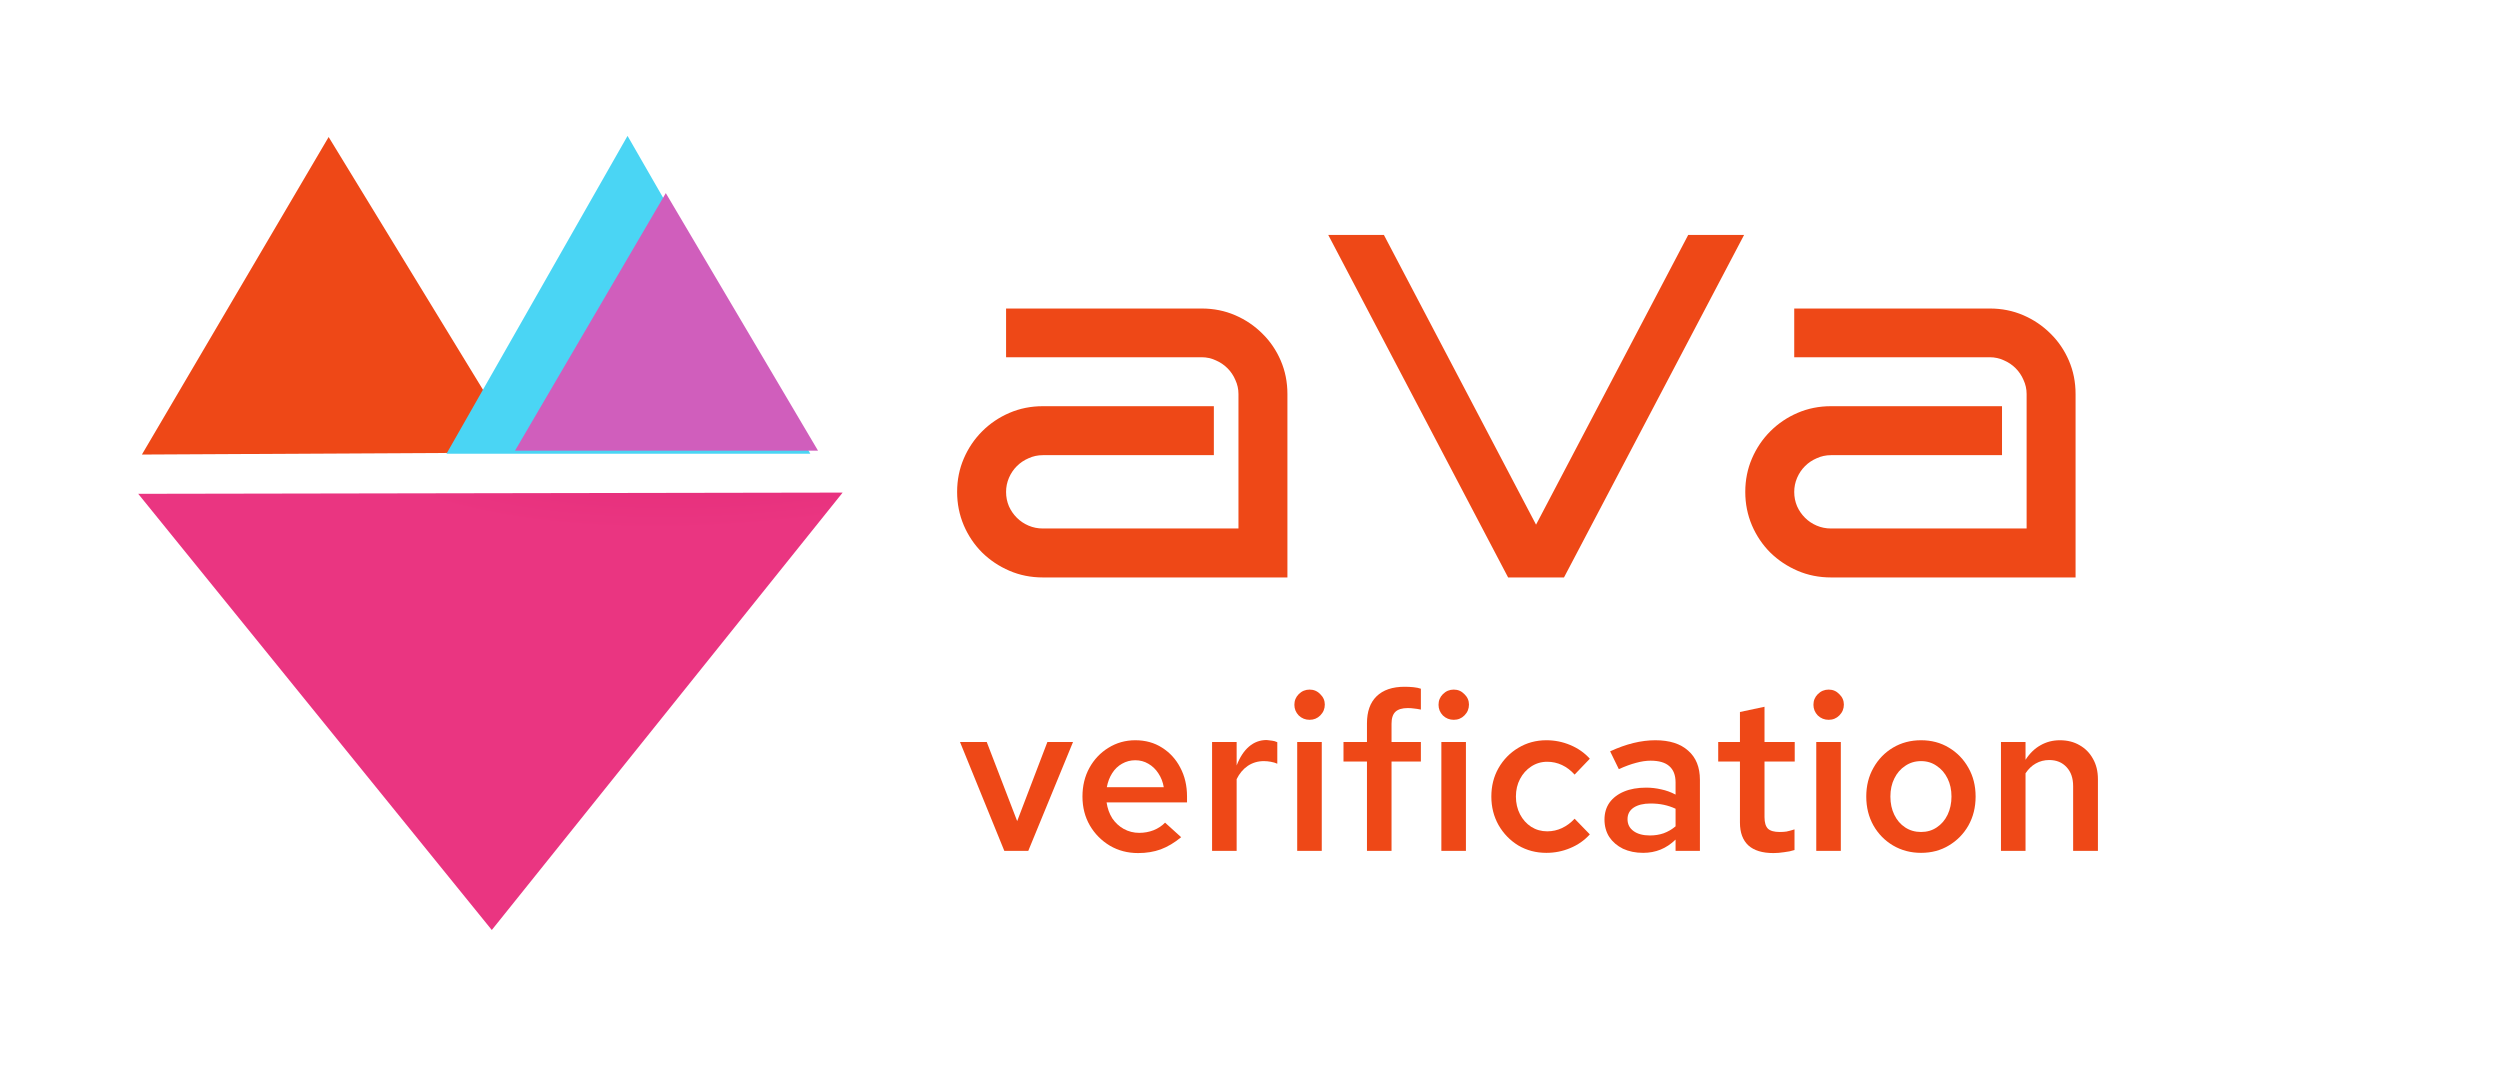
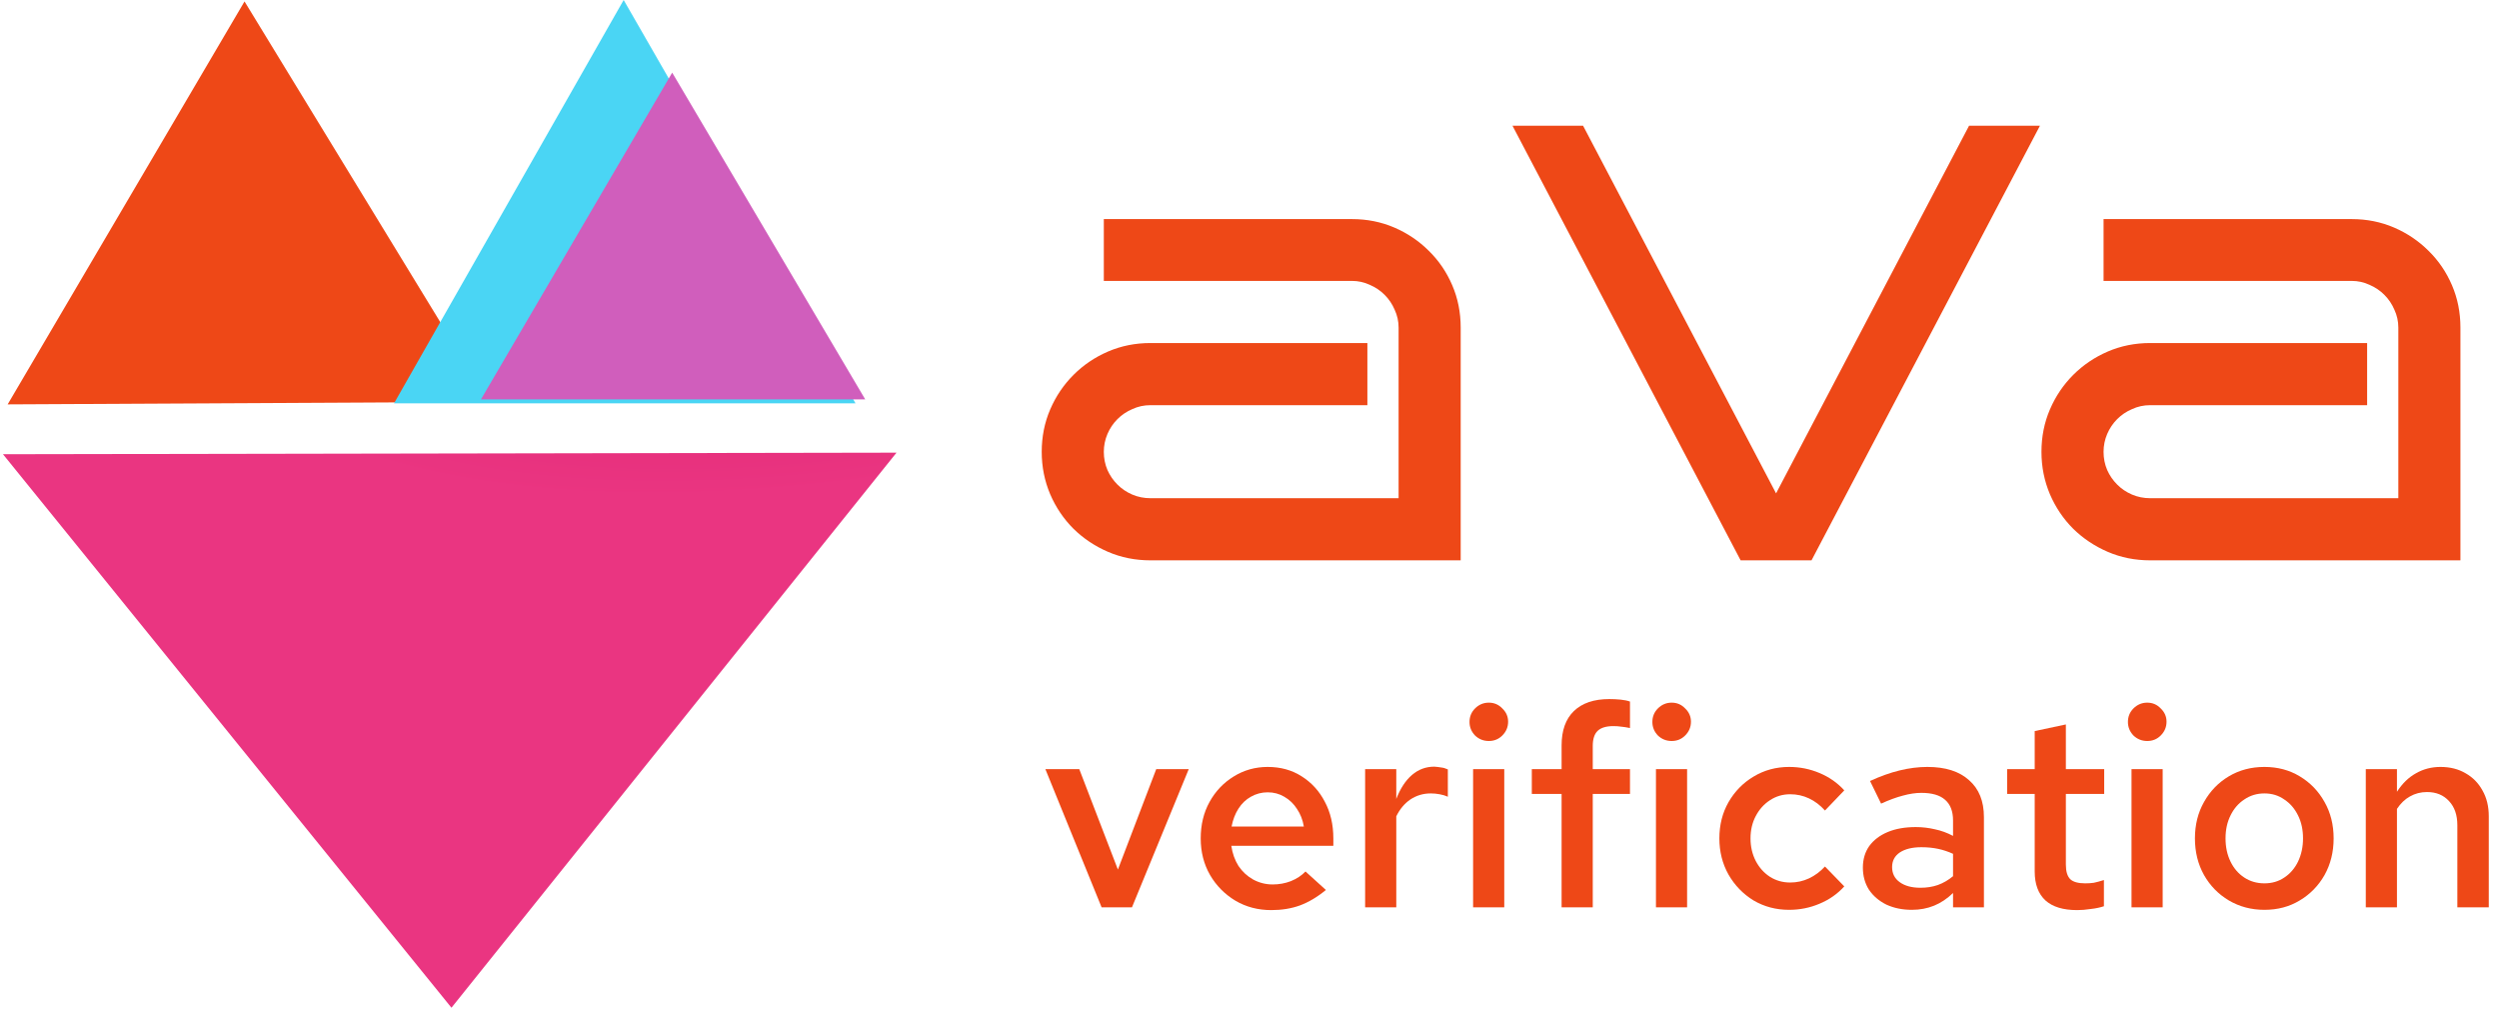
- <svg width="184" height="79" viewBox="0 0 184 79" fill="none">
-   <path d="M24.188 10.084L38.371 33.309L10.444 33.455L24.188 10.084Z" fill="#EE4817" />
-   <path d="M36.196 68.448L10.172 36.345L62.018 36.255L36.196 68.448Z" fill="url(#paint0_radial_312_108)" />
-   <path d="M46.187 10L59.64 33.393H32.863L46.187 10Z" fill="#4AD5F4" />
-   <path d="M49.003 14.212L60.205 33.167H37.906L49.003 14.212Z" fill="#D05EBC" />
-   <path d="M94.754 42.5H76.754C75.876 42.5 75.055 42.336 74.293 42.008C73.532 41.68 72.864 41.234 72.29 40.672C71.715 40.098 71.264 39.43 70.936 38.668C70.608 37.895 70.444 37.074 70.444 36.207C70.444 35.328 70.608 34.508 70.936 33.746C71.264 32.984 71.715 32.316 72.29 31.742C72.864 31.168 73.532 30.717 74.293 30.389C75.055 30.061 75.876 29.896 76.754 29.896H89.34V33.5H76.754C76.379 33.5 76.028 33.576 75.7 33.728C75.372 33.869 75.085 34.062 74.838 34.309C74.592 34.555 74.399 34.842 74.258 35.17C74.118 35.498 74.047 35.844 74.047 36.207C74.047 36.582 74.118 36.934 74.258 37.262C74.399 37.578 74.592 37.859 74.838 38.105C75.085 38.352 75.372 38.545 75.7 38.685C76.028 38.826 76.379 38.897 76.754 38.897H91.151V29C91.151 28.637 91.075 28.291 90.922 27.963C90.782 27.635 90.588 27.348 90.342 27.102C90.096 26.855 89.809 26.662 89.481 26.521C89.153 26.369 88.807 26.293 88.444 26.293H74.047V22.707H88.444C89.323 22.707 90.143 22.871 90.905 23.199C91.666 23.527 92.335 23.979 92.909 24.553C93.483 25.115 93.934 25.777 94.262 26.539C94.59 27.301 94.754 28.121 94.754 29V42.5Z" fill="#EE4817" />
-   <path d="M128.364 17.293L115.11 42.5H110.997L97.76 17.293H101.856L113.053 38.615L124.251 17.293H128.364Z" fill="#EE4817" />
-   <path d="M152.762 42.5H134.762C133.883 42.5 133.063 42.336 132.301 42.008C131.54 41.68 130.872 41.234 130.297 40.672C129.723 40.098 129.272 39.43 128.944 38.668C128.616 37.895 128.452 37.074 128.452 36.207C128.452 35.328 128.616 34.508 128.944 33.746C129.272 32.984 129.723 32.316 130.297 31.742C130.872 31.168 131.54 30.717 132.301 30.389C133.063 30.061 133.883 29.896 134.762 29.896H147.348V33.5H134.762C134.387 33.5 134.036 33.576 133.708 33.728C133.379 33.869 133.092 34.062 132.846 34.309C132.6 34.555 132.407 34.842 132.266 35.17C132.126 35.498 132.055 35.844 132.055 36.207C132.055 36.582 132.126 36.934 132.266 37.262C132.407 37.578 132.6 37.859 132.846 38.105C133.092 38.352 133.379 38.545 133.708 38.685C134.036 38.826 134.387 38.897 134.762 38.897H149.159V29C149.159 28.637 149.083 28.291 148.93 27.963C148.79 27.635 148.596 27.348 148.35 27.102C148.104 26.855 147.817 26.662 147.489 26.521C147.161 26.369 146.815 26.293 146.452 26.293H132.055V22.707H146.452C147.331 22.707 148.151 22.871 148.913 23.199C149.674 23.527 150.342 23.979 150.917 24.553C151.491 25.115 151.942 25.777 152.27 26.539C152.598 27.301 152.762 28.121 152.762 29V42.5Z" fill="#EE4817" />
-   <path d="M73.919 62.626L70.656 54.61H72.624L74.864 60.434L77.088 54.61H78.975L75.68 62.626H73.919Z" fill="#EE4817" />
-   <path d="M83.765 62.786C82.997 62.786 82.304 62.605 81.685 62.242C81.066 61.869 80.576 61.373 80.213 60.754C79.85 60.125 79.669 59.416 79.669 58.626C79.669 57.837 79.84 57.133 80.181 56.514C80.522 55.896 80.986 55.405 81.573 55.042C82.17 54.669 82.832 54.482 83.557 54.482C84.304 54.482 84.96 54.664 85.525 55.026C86.101 55.389 86.549 55.88 86.869 56.498C87.2 57.117 87.365 57.826 87.365 58.626V59.058H81.445C81.509 59.496 81.648 59.885 81.861 60.226C82.085 60.557 82.368 60.818 82.709 61.01C83.061 61.202 83.44 61.298 83.845 61.298C84.218 61.298 84.57 61.234 84.901 61.106C85.242 60.968 85.525 60.781 85.749 60.546L86.933 61.618C86.442 62.024 85.941 62.322 85.429 62.514C84.928 62.696 84.373 62.786 83.765 62.786ZM81.461 57.938H85.653C85.589 57.554 85.456 57.213 85.253 56.914C85.061 56.616 84.816 56.381 84.517 56.21C84.229 56.04 83.909 55.954 83.557 55.954C83.205 55.954 82.88 56.04 82.581 56.21C82.293 56.37 82.053 56.6 81.861 56.898C81.669 57.197 81.536 57.544 81.461 57.938Z" fill="#EE4817" />
-   <path d="M89.209 62.626V54.61H91.017V56.338C91.252 55.73 91.556 55.266 91.929 54.946C92.302 54.626 92.734 54.466 93.225 54.466C93.374 54.477 93.508 54.493 93.625 54.514C93.742 54.525 93.87 54.562 94.009 54.626V56.21C93.87 56.146 93.71 56.098 93.529 56.066C93.358 56.034 93.188 56.018 93.017 56.018C92.58 56.018 92.185 56.136 91.833 56.37C91.492 56.605 91.22 56.93 91.017 57.346V62.626H89.209Z" fill="#EE4817" />
-   <path d="M95.474 62.626V54.61H97.282V62.626H95.474ZM96.386 52.978C96.077 52.978 95.81 52.872 95.586 52.658C95.373 52.434 95.266 52.173 95.266 51.874C95.266 51.565 95.373 51.304 95.586 51.09C95.81 50.866 96.077 50.754 96.386 50.754C96.695 50.754 96.957 50.866 97.17 51.09C97.394 51.304 97.506 51.56 97.506 51.858C97.506 52.168 97.394 52.434 97.17 52.658C96.957 52.872 96.695 52.978 96.386 52.978Z" fill="#EE4817" />
-   <path d="M100.609 62.626V56.05H98.881V54.61H100.609V53.234C100.609 52.37 100.844 51.709 101.313 51.25C101.793 50.781 102.481 50.546 103.377 50.546C103.601 50.546 103.82 50.557 104.033 50.578C104.247 50.6 104.428 50.637 104.577 50.69V52.226C104.375 52.184 104.204 52.157 104.065 52.146C103.927 52.125 103.777 52.114 103.617 52.114C103.201 52.114 102.897 52.205 102.705 52.386C102.513 52.568 102.417 52.861 102.417 53.266V54.61H104.577V56.05H102.417V62.626H100.609Z" fill="#EE4817" />
-   <path d="M106.084 62.626V54.61H107.892V62.626H106.084ZM106.996 52.978C106.686 52.978 106.42 52.872 106.196 52.658C105.982 52.434 105.876 52.173 105.876 51.874C105.876 51.565 105.982 51.304 106.196 51.09C106.42 50.866 106.686 50.754 106.996 50.754C107.305 50.754 107.566 50.866 107.78 51.09C108.004 51.304 108.116 51.56 108.116 51.858C108.116 52.168 108.004 52.434 107.78 52.658C107.566 52.872 107.305 52.978 106.996 52.978Z" fill="#EE4817" />
-   <path d="M113.811 62.77C113.053 62.77 112.365 62.589 111.747 62.226C111.139 61.853 110.653 61.352 110.291 60.722C109.939 60.093 109.763 59.394 109.763 58.626C109.763 57.848 109.939 57.149 110.291 56.53C110.653 55.901 111.139 55.405 111.747 55.042C112.365 54.669 113.053 54.482 113.811 54.482C114.429 54.482 115.016 54.6 115.571 54.834C116.136 55.069 116.616 55.405 117.011 55.842L115.891 57.01C115.613 56.701 115.304 56.466 114.963 56.306C114.621 56.146 114.259 56.066 113.875 56.066C113.437 56.066 113.043 56.184 112.691 56.418C112.349 56.642 112.077 56.946 111.875 57.33C111.672 57.714 111.571 58.146 111.571 58.626C111.571 59.106 111.672 59.544 111.875 59.938C112.077 60.322 112.349 60.626 112.691 60.85C113.043 61.074 113.437 61.186 113.875 61.186C114.259 61.186 114.621 61.106 114.963 60.946C115.304 60.786 115.613 60.557 115.891 60.258L117.011 61.41C116.616 61.848 116.136 62.184 115.571 62.418C115.016 62.653 114.429 62.77 113.811 62.77Z" fill="#EE4817" />
-   <path d="M120.938 62.77C120.383 62.77 119.887 62.669 119.45 62.466C119.023 62.253 118.687 61.965 118.442 61.602C118.207 61.229 118.09 60.802 118.09 60.322C118.09 59.842 118.212 59.426 118.458 59.074C118.714 58.722 119.071 58.45 119.53 58.258C119.988 58.066 120.532 57.97 121.162 57.97C121.535 57.97 121.903 58.013 122.266 58.098C122.628 58.173 122.98 58.301 123.322 58.482V57.586C123.322 57.053 123.167 56.653 122.858 56.386C122.559 56.12 122.1 55.986 121.482 55.986C121.151 55.986 120.794 56.04 120.41 56.146C120.036 56.242 119.615 56.397 119.146 56.61L118.506 55.298C119.679 54.754 120.788 54.482 121.834 54.482C122.879 54.482 123.684 54.738 124.25 55.25C124.826 55.752 125.114 56.466 125.114 57.394V62.626H123.322V61.794C122.98 62.125 122.612 62.37 122.218 62.53C121.823 62.69 121.396 62.77 120.938 62.77ZM119.786 60.29C119.786 60.664 119.935 60.957 120.234 61.17C120.532 61.384 120.932 61.49 121.434 61.49C121.796 61.49 122.132 61.437 122.442 61.33C122.762 61.213 123.055 61.042 123.322 60.818V59.522C123.044 59.394 122.756 59.298 122.458 59.234C122.159 59.17 121.834 59.138 121.482 59.138C120.959 59.138 120.543 59.24 120.234 59.442C119.935 59.645 119.786 59.928 119.786 60.29Z" fill="#EE4817" />
-   <path d="M130.524 62.786C129.714 62.786 129.1 62.6 128.684 62.226C128.268 61.842 128.06 61.282 128.06 60.546V56.05H126.46V54.61H128.06V52.402L129.868 52.018V54.61H132.092V56.05H129.868V60.146C129.868 60.541 129.954 60.824 130.124 60.994C130.295 61.154 130.583 61.234 130.988 61.234C131.17 61.234 131.335 61.224 131.484 61.202C131.644 61.17 131.842 61.117 132.076 61.042V62.562C131.852 62.637 131.596 62.69 131.308 62.722C131.031 62.765 130.77 62.786 130.524 62.786Z" fill="#EE4817" />
-   <path d="M133.677 62.626V54.61H135.485V62.626H133.677ZM134.589 52.978C134.28 52.978 134.013 52.872 133.789 52.658C133.576 52.434 133.469 52.173 133.469 51.874C133.469 51.565 133.576 51.304 133.789 51.09C134.013 50.866 134.28 50.754 134.589 50.754C134.899 50.754 135.16 50.866 135.373 51.09C135.597 51.304 135.709 51.56 135.709 51.858C135.709 52.168 135.597 52.434 135.373 52.658C135.16 52.872 134.899 52.978 134.589 52.978Z" fill="#EE4817" />
-   <path d="M141.389 62.77C140.631 62.77 139.943 62.589 139.325 62.226C138.717 61.864 138.237 61.373 137.885 60.754C137.533 60.125 137.357 59.416 137.357 58.626C137.357 57.837 137.533 57.133 137.885 56.514C138.237 55.885 138.717 55.389 139.325 55.026C139.933 54.664 140.621 54.482 141.389 54.482C142.157 54.482 142.839 54.664 143.437 55.026C144.045 55.389 144.525 55.885 144.877 56.514C145.229 57.133 145.405 57.837 145.405 58.626C145.405 59.416 145.229 60.125 144.877 60.754C144.525 61.373 144.045 61.864 143.437 62.226C142.839 62.589 142.157 62.77 141.389 62.77ZM141.389 61.234C141.826 61.234 142.21 61.122 142.541 60.898C142.882 60.674 143.149 60.365 143.341 59.97C143.533 59.565 143.629 59.117 143.629 58.626C143.629 58.125 143.533 57.682 143.341 57.298C143.149 56.904 142.882 56.594 142.541 56.37C142.21 56.136 141.826 56.018 141.389 56.018C140.951 56.018 140.562 56.136 140.221 56.37C139.879 56.594 139.613 56.904 139.421 57.298C139.229 57.682 139.133 58.125 139.133 58.626C139.133 59.128 139.229 59.576 139.421 59.97C139.613 60.365 139.879 60.674 140.221 60.898C140.562 61.122 140.951 61.234 141.389 61.234Z" fill="#EE4817" />
-   <path d="M147.271 62.626V54.61H149.079V55.922C149.389 55.442 149.757 55.085 150.183 54.85C150.61 54.605 151.085 54.482 151.607 54.482C152.162 54.482 152.647 54.605 153.063 54.85C153.479 55.085 153.805 55.416 154.039 55.842C154.285 56.269 154.407 56.77 154.407 57.346V62.626H152.583V57.858C152.583 57.272 152.423 56.808 152.103 56.466C151.783 56.114 151.357 55.938 150.823 55.938C150.461 55.938 150.13 56.024 149.831 56.194C149.543 56.354 149.293 56.594 149.079 56.914V62.626H147.271Z" fill="#EE4817" />
+ <svg xmlns="http://www.w3.org/2000/svg" width="145" height="59" viewBox="0 0 145 59" fill="none">
+   <path d="M14.188 0.084L28.371 23.309L0.444 23.454L14.188 0.084Z" fill="#EE4817" />
+   <path d="M26.195 58.448L0.172 26.345L52.018 26.255L26.195 58.448Z" fill="url(#paint0_radial_312_109)" />
+   <path d="M36.187 0L49.64 23.393H22.863L36.187 0Z" fill="#4AD5F4" />
+   <path d="M39.003 4.212L50.205 23.167H27.905L39.003 4.212Z" fill="#D05EBC" />
+   <path d="M84.754 32.5H66.754C65.876 32.5 65.055 32.336 64.293 32.008C63.532 31.68 62.864 31.234 62.29 30.672C61.715 30.098 61.264 29.43 60.936 28.668C60.608 27.895 60.444 27.074 60.444 26.207C60.444 25.328 60.608 24.508 60.936 23.746C61.264 22.984 61.715 22.316 62.29 21.742C62.864 21.168 63.532 20.717 64.293 20.389C65.055 20.061 65.876 19.896 66.754 19.896H79.34V23.5H66.754C66.379 23.5 66.028 23.576 65.7 23.729C65.372 23.869 65.085 24.062 64.838 24.309C64.592 24.555 64.399 24.842 64.258 25.17C64.118 25.498 64.047 25.844 64.047 26.207C64.047 26.582 64.118 26.934 64.258 27.262C64.399 27.578 64.592 27.859 64.838 28.105C65.085 28.352 65.372 28.545 65.7 28.686C66.028 28.826 66.379 28.896 66.754 28.896H81.151V19C81.151 18.637 81.075 18.291 80.922 17.963C80.782 17.635 80.588 17.348 80.342 17.102C80.096 16.855 79.809 16.662 79.481 16.521C79.153 16.369 78.807 16.293 78.444 16.293H64.047V12.707H78.444C79.323 12.707 80.143 12.871 80.905 13.199C81.666 13.527 82.335 13.979 82.909 14.553C83.483 15.115 83.934 15.777 84.262 16.539C84.59 17.301 84.754 18.121 84.754 19V32.5Z" fill="#EE4817" />
+   <path d="M118.364 7.293L105.11 32.5H100.997L87.76 7.293H91.856L103.053 28.615L114.251 7.293H118.364Z" fill="#EE4817" />
+   <path d="M142.762 32.5H124.762C123.883 32.5 123.063 32.336 122.301 32.008C121.54 31.68 120.872 31.234 120.297 30.672C119.723 30.098 119.272 29.43 118.944 28.668C118.616 27.895 118.452 27.074 118.452 26.207C118.452 25.328 118.616 24.508 118.944 23.746C119.272 22.984 119.723 22.316 120.297 21.742C120.872 21.168 121.54 20.717 122.301 20.389C123.063 20.061 123.883 19.896 124.762 19.896H137.348V23.5H124.762C124.387 23.5 124.036 23.576 123.708 23.729C123.379 23.869 123.092 24.062 122.846 24.309C122.6 24.555 122.407 24.842 122.266 25.17C122.126 25.498 122.055 25.844 122.055 26.207C122.055 26.582 122.126 26.934 122.266 27.262C122.407 27.578 122.6 27.859 122.846 28.105C123.092 28.352 123.379 28.545 123.708 28.686C124.036 28.826 124.387 28.896 124.762 28.896H139.159V19C139.159 18.637 139.083 18.291 138.93 17.963C138.79 17.635 138.596 17.348 138.35 17.102C138.104 16.855 137.817 16.662 137.489 16.521C137.161 16.369 136.815 16.293 136.452 16.293H122.055V12.707H136.452C137.331 12.707 138.151 12.871 138.913 13.199C139.674 13.527 140.342 13.979 140.917 14.553C141.491 15.115 141.942 15.777 142.27 16.539C142.598 17.301 142.762 18.121 142.762 19V32.5Z" fill="#EE4817" />
+   <path d="M63.919 52.626L60.656 44.61H62.623L64.864 50.434L67.088 44.61H68.975L65.68 52.626H63.919Z" fill="#EE4817" />
+   <path d="M73.765 52.786C72.997 52.786 72.304 52.605 71.685 52.242C71.066 51.869 70.576 51.373 70.213 50.754C69.85 50.125 69.669 49.416 69.669 48.626C69.669 47.837 69.84 47.133 70.181 46.514C70.522 45.896 70.986 45.405 71.573 45.042C72.17 44.669 72.832 44.482 73.557 44.482C74.304 44.482 74.96 44.664 75.525 45.026C76.101 45.389 76.549 45.88 76.869 46.498C77.2 47.117 77.365 47.826 77.365 48.626V49.058H71.445C71.509 49.496 71.648 49.885 71.861 50.226C72.085 50.557 72.368 50.818 72.709 51.01C73.061 51.202 73.44 51.298 73.845 51.298C74.218 51.298 74.57 51.234 74.901 51.106C75.242 50.968 75.525 50.781 75.749 50.546L76.933 51.618C76.442 52.024 75.941 52.322 75.429 52.514C74.928 52.696 74.373 52.786 73.765 52.786ZM71.461 47.938H75.653C75.589 47.554 75.456 47.213 75.253 46.914C75.061 46.616 74.816 46.381 74.517 46.21C74.229 46.04 73.909 45.954 73.557 45.954C73.205 45.954 72.88 46.04 72.581 46.21C72.293 46.37 72.053 46.6 71.861 46.898C71.669 47.197 71.536 47.544 71.461 47.938Z" fill="#EE4817" />
+   <path d="M79.209 52.626V44.61H81.017V46.338C81.252 45.73 81.556 45.266 81.929 44.946C82.302 44.626 82.734 44.466 83.225 44.466C83.374 44.477 83.508 44.493 83.625 44.514C83.742 44.525 83.87 44.562 84.009 44.626V46.21C83.87 46.146 83.71 46.098 83.529 46.066C83.358 46.034 83.188 46.018 83.017 46.018C82.58 46.018 82.185 46.136 81.833 46.37C81.492 46.605 81.22 46.93 81.017 47.346V52.626H79.209Z" fill="#EE4817" />
+   <path d="M85.474 52.626V44.61H87.282V52.626H85.474ZM86.386 42.978C86.077 42.978 85.81 42.872 85.586 42.658C85.373 42.434 85.266 42.173 85.266 41.874C85.266 41.565 85.373 41.304 85.586 41.09C85.81 40.866 86.077 40.754 86.386 40.754C86.695 40.754 86.957 40.866 87.17 41.09C87.394 41.304 87.506 41.56 87.506 41.858C87.506 42.168 87.394 42.434 87.17 42.658C86.957 42.872 86.695 42.978 86.386 42.978Z" fill="#EE4817" />
+   <path d="M90.609 52.626V46.05H88.881V44.61H90.609V43.234C90.609 42.37 90.844 41.709 91.313 41.25C91.793 40.781 92.481 40.546 93.377 40.546C93.601 40.546 93.82 40.557 94.033 40.578C94.247 40.6 94.428 40.637 94.577 40.69V42.226C94.375 42.184 94.204 42.157 94.065 42.146C93.927 42.125 93.777 42.114 93.617 42.114C93.201 42.114 92.897 42.205 92.705 42.386C92.513 42.568 92.417 42.861 92.417 43.266V44.61H94.577V46.05H92.417V52.626H90.609Z" fill="#EE4817" />
+   <path d="M96.084 52.626V44.61H97.891V52.626H96.084ZM96.996 42.978C96.686 42.978 96.419 42.872 96.195 42.658C95.982 42.434 95.876 42.173 95.876 41.874C95.876 41.565 95.982 41.304 96.195 41.09C96.419 40.866 96.686 40.754 96.996 40.754C97.305 40.754 97.566 40.866 97.779 41.09C98.004 41.304 98.115 41.56 98.115 41.858C98.115 42.168 98.004 42.434 97.779 42.658C97.566 42.872 97.305 42.978 96.996 42.978Z" fill="#EE4817" />
+   <path d="M103.811 52.77C103.053 52.77 102.365 52.589 101.747 52.226C101.139 51.853 100.653 51.352 100.291 50.722C99.939 50.093 99.763 49.394 99.763 48.626C99.763 47.848 99.939 47.149 100.291 46.53C100.653 45.901 101.139 45.405 101.747 45.042C102.365 44.669 103.053 44.482 103.811 44.482C104.429 44.482 105.016 44.6 105.571 44.834C106.136 45.069 106.616 45.405 107.011 45.842L105.891 47.01C105.613 46.701 105.304 46.466 104.963 46.306C104.621 46.146 104.259 46.066 103.875 46.066C103.437 46.066 103.043 46.184 102.691 46.418C102.349 46.642 102.077 46.946 101.875 47.33C101.672 47.714 101.571 48.146 101.571 48.626C101.571 49.106 101.672 49.544 101.875 49.938C102.077 50.322 102.349 50.626 102.691 50.85C103.043 51.074 103.437 51.186 103.875 51.186C104.259 51.186 104.621 51.106 104.963 50.946C105.304 50.786 105.613 50.557 105.891 50.258L107.011 51.41C106.616 51.848 106.136 52.184 105.571 52.418C105.016 52.653 104.429 52.77 103.811 52.77Z" fill="#EE4817" />
+   <path d="M110.938 52.77C110.383 52.77 109.887 52.669 109.45 52.466C109.023 52.253 108.687 51.965 108.442 51.602C108.207 51.229 108.09 50.802 108.09 50.322C108.09 49.842 108.212 49.426 108.458 49.074C108.714 48.722 109.071 48.45 109.53 48.258C109.988 48.066 110.532 47.97 111.162 47.97C111.535 47.97 111.903 48.013 112.266 48.098C112.628 48.173 112.98 48.301 113.322 48.482V47.586C113.322 47.053 113.167 46.653 112.858 46.386C112.559 46.12 112.1 45.986 111.482 45.986C111.151 45.986 110.794 46.04 110.41 46.146C110.036 46.242 109.615 46.397 109.146 46.61L108.506 45.298C109.679 44.754 110.788 44.482 111.834 44.482C112.879 44.482 113.684 44.738 114.25 45.25C114.826 45.752 115.114 46.466 115.114 47.394V52.626H113.322V51.794C112.98 52.125 112.612 52.37 112.218 52.53C111.823 52.69 111.396 52.77 110.938 52.77ZM109.786 50.29C109.786 50.664 109.935 50.957 110.234 51.17C110.532 51.384 110.932 51.49 111.434 51.49C111.796 51.49 112.132 51.437 112.442 51.33C112.762 51.213 113.055 51.042 113.322 50.818V49.522C113.044 49.394 112.756 49.298 112.458 49.234C112.159 49.17 111.834 49.138 111.482 49.138C110.959 49.138 110.543 49.24 110.234 49.442C109.935 49.645 109.786 49.928 109.786 50.29Z" fill="#EE4817" />
+   <path d="M120.524 52.786C119.714 52.786 119.1 52.6 118.684 52.226C118.268 51.842 118.06 51.282 118.06 50.546V46.05H116.46V44.61H118.06V42.402L119.868 42.018V44.61H122.092V46.05H119.868V50.146C119.868 50.541 119.954 50.824 120.124 50.994C120.295 51.154 120.583 51.234 120.988 51.234C121.17 51.234 121.335 51.224 121.484 51.202C121.644 51.17 121.842 51.117 122.076 51.042V52.562C121.852 52.637 121.596 52.69 121.308 52.722C121.031 52.765 120.77 52.786 120.524 52.786Z" fill="#EE4817" />
+   <path d="M123.677 52.626V44.61H125.485V52.626H123.677ZM124.589 42.978C124.28 42.978 124.013 42.872 123.789 42.658C123.576 42.434 123.469 42.173 123.469 41.874C123.469 41.565 123.576 41.304 123.789 41.09C124.013 40.866 124.28 40.754 124.589 40.754C124.899 40.754 125.16 40.866 125.373 41.09C125.597 41.304 125.709 41.56 125.709 41.858C125.709 42.168 125.597 42.434 125.373 42.658C125.16 42.872 124.899 42.978 124.589 42.978Z" fill="#EE4817" />
+   <path d="M131.389 52.77C130.631 52.77 129.943 52.589 129.325 52.226C128.717 51.864 128.237 51.373 127.885 50.754C127.533 50.125 127.357 49.416 127.357 48.626C127.357 47.837 127.533 47.133 127.885 46.514C128.237 45.885 128.717 45.389 129.325 45.026C129.933 44.664 130.621 44.482 131.389 44.482C132.157 44.482 132.839 44.664 133.437 45.026C134.045 45.389 134.525 45.885 134.877 46.514C135.229 47.133 135.405 47.837 135.405 48.626C135.405 49.416 135.229 50.125 134.877 50.754C134.525 51.373 134.045 51.864 133.437 52.226C132.839 52.589 132.157 52.77 131.389 52.77ZM131.389 51.234C131.826 51.234 132.21 51.122 132.541 50.898C132.882 50.674 133.149 50.365 133.341 49.97C133.533 49.565 133.629 49.117 133.629 48.626C133.629 48.125 133.533 47.682 133.341 47.298C133.149 46.904 132.882 46.594 132.541 46.37C132.21 46.136 131.826 46.018 131.389 46.018C130.951 46.018 130.562 46.136 130.221 46.37C129.879 46.594 129.613 46.904 129.421 47.298C129.229 47.682 129.133 48.125 129.133 48.626C129.133 49.128 129.229 49.576 129.421 49.97C129.613 50.365 129.879 50.674 130.221 50.898C130.562 51.122 130.951 51.234 131.389 51.234Z" fill="#EE4817" />
+   <path d="M137.271 52.626V44.61H139.079V45.922C139.389 45.442 139.757 45.085 140.183 44.85C140.61 44.605 141.085 44.482 141.607 44.482C142.162 44.482 142.647 44.605 143.063 44.85C143.479 45.085 143.805 45.416 144.039 45.842C144.285 46.269 144.407 46.77 144.407 47.346V52.626H142.583V47.858C142.583 47.272 142.423 46.808 142.103 46.466C141.783 46.114 141.357 45.938 140.823 45.938C140.461 45.938 140.13 46.024 139.831 46.194C139.543 46.354 139.293 46.594 139.079 46.914V52.626H137.271Z" fill="#EE4817" />
  <defs>
-     <radialGradient id="paint0_radial_312_108" cx="0" cy="0" r="1" gradientUnits="userSpaceOnUse" gradientTransform="translate(73.2087 9.91504) rotate(72.5241) scale(47.4999 109.279)">
+     <radialGradient id="paint0_radial_312_109" cx="0" cy="0" r="1" gradientUnits="userSpaceOnUse" gradientTransform="translate(63.2087 -0.0849597) rotate(72.5241) scale(47.4999 109.279)">
      <stop stop-color="#CD095B" />
      <stop offset="0.52" stop-color="#EA3581" />
    </radialGradient>
  </defs>
</svg>
